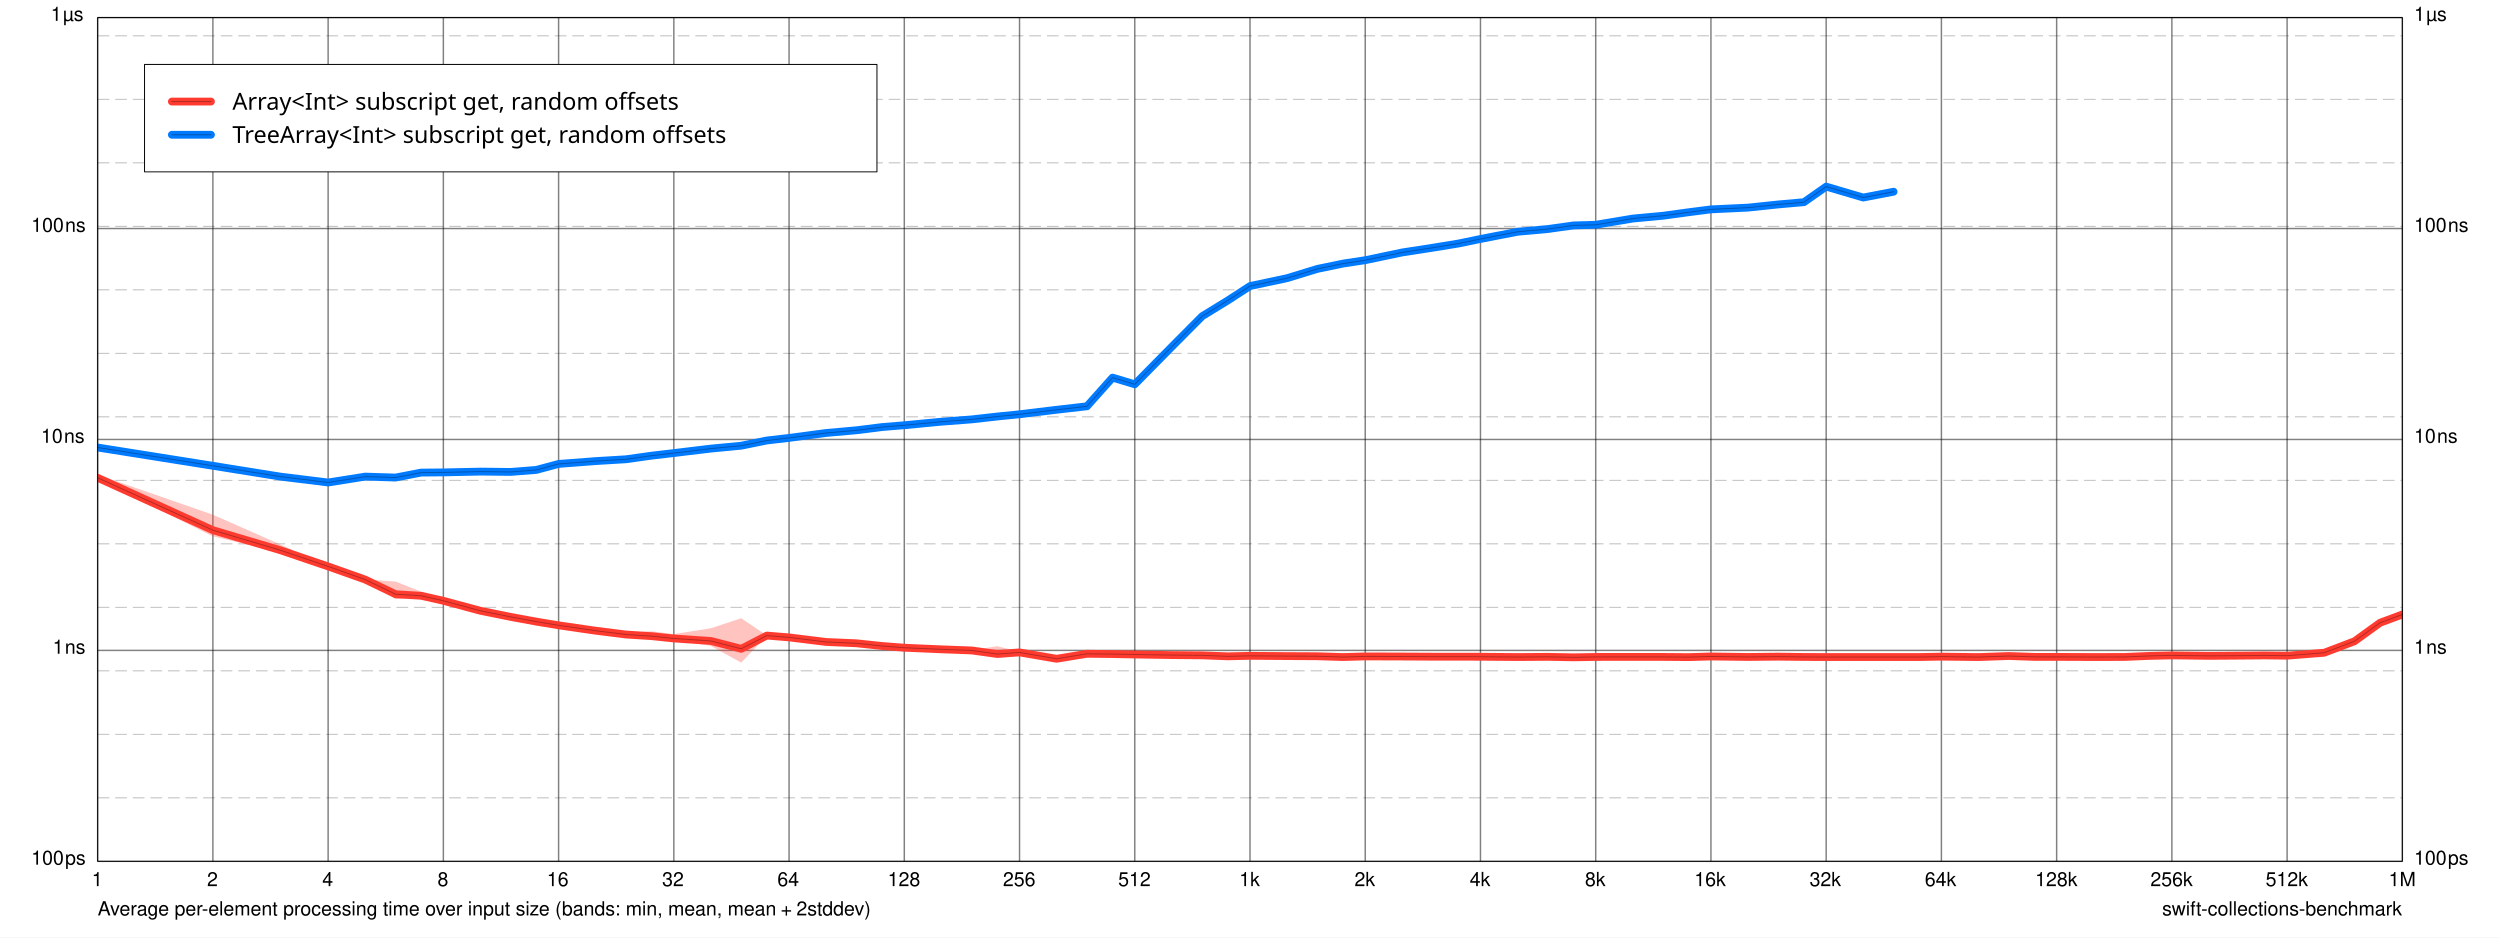
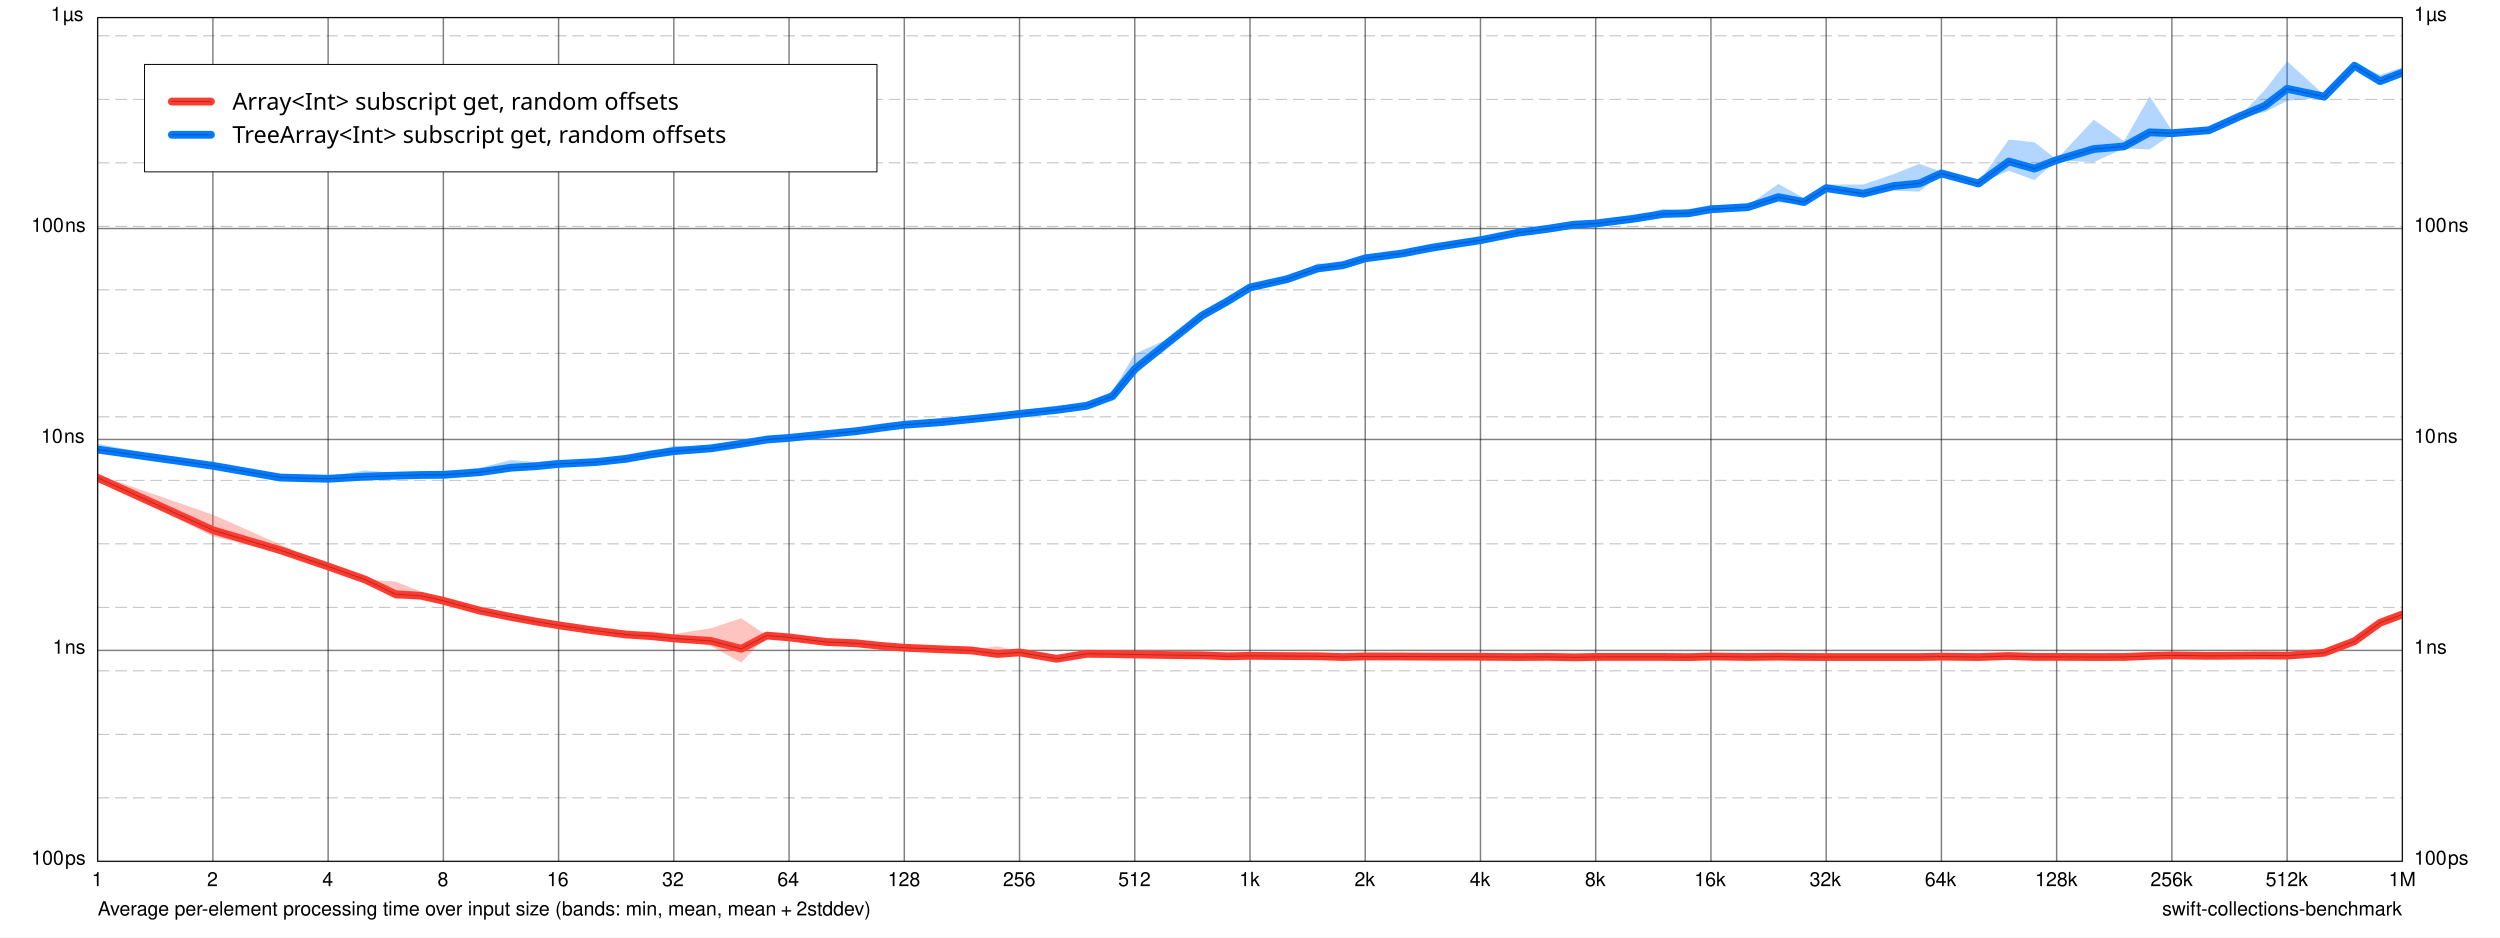
<svg xmlns="http://www.w3.org/2000/svg" xmlns:xlink="http://www.w3.org/1999/xlink" width="1280.0px" height="480.0px" viewBox="0.0 0.0 1280.0 480.0" version="1.1">
  <path d="M 0 0 L 0 480 L 1280 480 L 1280 0 z" fill="#FFFFFF" fill-opacity="1.0" stroke="none" />
  <text x="50" y="468.7" font-family="Helvetica" font-size="10" font-weight="normal" font-style="normal" fill="#000000" fill-opacity="1">Average per-element processing time over input size (bands: min, mean, mean + 2stddev)</text>
  <a xlink:href="https://github.com/apple/swift-collections-benchmark">
    <text x="1107" y="468.7" font-family="Helvetica" font-size="10" font-weight="normal" font-style="normal" fill="#000000" fill-opacity="1">swift-collections-benchmark</text>
  </a>
  <path d="M 50 9 L 50 441" fill="none" stroke-width="0.75" stroke="#000000" stroke-opacity="0.498" stroke-linecap="butt" stroke-linejoin="round" />
  <text x="47" y="453.7" font-family="Helvetica" font-size="10" font-weight="normal" font-style="normal" fill="#000000" fill-opacity="1">1</text>
  <path d="M 109 9 L 109 441" fill="none" stroke-width="0.75" stroke="#000000" stroke-opacity="0.498" stroke-linecap="butt" stroke-linejoin="round" />
  <text x="106" y="453.7" font-family="Helvetica" font-size="10" font-weight="normal" font-style="normal" fill="#000000" fill-opacity="1">2</text>
  <path d="M 168 9 L 168 441" fill="none" stroke-width="0.75" stroke="#000000" stroke-opacity="0.498" stroke-linecap="butt" stroke-linejoin="round" />
  <text x="165" y="453.7" font-family="Helvetica" font-size="10" font-weight="normal" font-style="normal" fill="#000000" fill-opacity="1">4</text>
  <path d="M 227 9 L 227 441" fill="none" stroke-width="0.75" stroke="#000000" stroke-opacity="0.498" stroke-linecap="butt" stroke-linejoin="round" />
  <text x="224" y="453.7" font-family="Helvetica" font-size="10" font-weight="normal" font-style="normal" fill="#000000" fill-opacity="1">8</text>
  <path d="M 286 9 L 286 441" fill="none" stroke-width="0.75" stroke="#000000" stroke-opacity="0.498" stroke-linecap="butt" stroke-linejoin="round" />
  <text x="280" y="453.7" font-family="Helvetica" font-size="10" font-weight="normal" font-style="normal" fill="#000000" fill-opacity="1">16</text>
  <path d="M 345 9 L 345 441" fill="none" stroke-width="0.75" stroke="#000000" stroke-opacity="0.498" stroke-linecap="butt" stroke-linejoin="round" />
  <text x="339" y="453.7" font-family="Helvetica" font-size="10" font-weight="normal" font-style="normal" fill="#000000" fill-opacity="1">32</text>
  <path d="M 404 9 L 404 441" fill="none" stroke-width="0.75" stroke="#000000" stroke-opacity="0.498" stroke-linecap="butt" stroke-linejoin="round" />
  <text x="398" y="453.7" font-family="Helvetica" font-size="10" font-weight="normal" font-style="normal" fill="#000000" fill-opacity="1">64</text>
  <path d="M 463 9 L 463 441" fill="none" stroke-width="0.75" stroke="#000000" stroke-opacity="0.498" stroke-linecap="butt" stroke-linejoin="round" />
  <text x="454.5" y="453.7" font-family="Helvetica" font-size="10" font-weight="normal" font-style="normal" fill="#000000" fill-opacity="1">128</text>
  <path d="M 522 9 L 522 441" fill="none" stroke-width="0.75" stroke="#000000" stroke-opacity="0.498" stroke-linecap="butt" stroke-linejoin="round" />
  <text x="513.5" y="453.7" font-family="Helvetica" font-size="10" font-weight="normal" font-style="normal" fill="#000000" fill-opacity="1">256</text>
  <path d="M 581 9 L 581 441" fill="none" stroke-width="0.75" stroke="#000000" stroke-opacity="0.498" stroke-linecap="butt" stroke-linejoin="round" />
  <text x="572.5" y="453.7" font-family="Helvetica" font-size="10" font-weight="normal" font-style="normal" fill="#000000" fill-opacity="1">512</text>
  <path d="M 640 9 L 640 441" fill="none" stroke-width="0.75" stroke="#000000" stroke-opacity="0.498" stroke-linecap="butt" stroke-linejoin="round" />
  <text x="634.5" y="453.7" font-family="Helvetica" font-size="10" font-weight="normal" font-style="normal" fill="#000000" fill-opacity="1">1k</text>
  <path d="M 699 9 L 699 441" fill="none" stroke-width="0.75" stroke="#000000" stroke-opacity="0.498" stroke-linecap="butt" stroke-linejoin="round" />
  <text x="693.5" y="453.7" font-family="Helvetica" font-size="10" font-weight="normal" font-style="normal" fill="#000000" fill-opacity="1">2k</text>
  <path d="M 758 9 L 758 441" fill="none" stroke-width="0.75" stroke="#000000" stroke-opacity="0.498" stroke-linecap="butt" stroke-linejoin="round" />
  <text x="752.5" y="453.7" font-family="Helvetica" font-size="10" font-weight="normal" font-style="normal" fill="#000000" fill-opacity="1">4k</text>
  <path d="M 817 9 L 817 441" fill="none" stroke-width="0.75" stroke="#000000" stroke-opacity="0.498" stroke-linecap="butt" stroke-linejoin="round" />
  <text x="811.5" y="453.7" font-family="Helvetica" font-size="10" font-weight="normal" font-style="normal" fill="#000000" fill-opacity="1">8k</text>
  <path d="M 876 9 L 876 441" fill="none" stroke-width="0.75" stroke="#000000" stroke-opacity="0.498" stroke-linecap="butt" stroke-linejoin="round" />
  <text x="867.5" y="453.7" font-family="Helvetica" font-size="10" font-weight="normal" font-style="normal" fill="#000000" fill-opacity="1">16k</text>
  <path d="M 935 9 L 935 441" fill="none" stroke-width="0.75" stroke="#000000" stroke-opacity="0.498" stroke-linecap="butt" stroke-linejoin="round" />
  <text x="926.5" y="453.7" font-family="Helvetica" font-size="10" font-weight="normal" font-style="normal" fill="#000000" fill-opacity="1">32k</text>
  <path d="M 994 9 L 994 441" fill="none" stroke-width="0.75" stroke="#000000" stroke-opacity="0.498" stroke-linecap="butt" stroke-linejoin="round" />
  <text x="985.5" y="453.7" font-family="Helvetica" font-size="10" font-weight="normal" font-style="normal" fill="#000000" fill-opacity="1">64k</text>
  <path d="M 1053 9 L 1053 441" fill="none" stroke-width="0.75" stroke="#000000" stroke-opacity="0.498" stroke-linecap="butt" stroke-linejoin="round" />
  <text x="1042" y="453.7" font-family="Helvetica" font-size="10" font-weight="normal" font-style="normal" fill="#000000" fill-opacity="1">128k</text>
  <path d="M 1112 9 L 1112 441" fill="none" stroke-width="0.75" stroke="#000000" stroke-opacity="0.498" stroke-linecap="butt" stroke-linejoin="round" />
  <text x="1101" y="453.7" font-family="Helvetica" font-size="10" font-weight="normal" font-style="normal" fill="#000000" fill-opacity="1">256k</text>
  <path d="M 1171 9 L 1171 441" fill="none" stroke-width="0.75" stroke="#000000" stroke-opacity="0.498" stroke-linecap="butt" stroke-linejoin="round" />
  <text x="1160" y="453.7" font-family="Helvetica" font-size="10" font-weight="normal" font-style="normal" fill="#000000" fill-opacity="1">512k</text>
  <path d="M 1230 9 L 1230 441" fill="none" stroke-width="0.75" stroke="#000000" stroke-opacity="0.498" stroke-linecap="butt" stroke-linejoin="round" />
  <text x="1223" y="453.7" font-family="Helvetica" font-size="10" font-weight="normal" font-style="normal" fill="#000000" fill-opacity="1">1M</text>
  <path d="M 50 441 L 1230 441" fill="none" stroke-width="0.75" stroke="#000000" stroke-opacity="0.498" stroke-linecap="butt" stroke-linejoin="round" />
  <text x="16" y="442.7" font-family="Helvetica" font-size="10" font-weight="normal" font-style="normal" fill="#000000" fill-opacity="1">100 ps</text>
  <text x="1236" y="442.7" font-family="Helvetica" font-size="10" font-weight="normal" font-style="normal" fill="#000000" fill-opacity="1">100 ps</text>
  <path d="M 50 333 L 1230 333" fill="none" stroke-width="0.75" stroke="#000000" stroke-opacity="0.498" stroke-linecap="butt" stroke-linejoin="round" />
  <text x="27" y="334.7" font-family="Helvetica" font-size="10" font-weight="normal" font-style="normal" fill="#000000" fill-opacity="1">1 ns</text>
  <text x="1236" y="334.7" font-family="Helvetica" font-size="10" font-weight="normal" font-style="normal" fill="#000000" fill-opacity="1">1 ns</text>
  <path d="M 50 225 L 1230 225" fill="none" stroke-width="0.75" stroke="#000000" stroke-opacity="0.498" stroke-linecap="butt" stroke-linejoin="round" />
  <text x="21" y="226.7" font-family="Helvetica" font-size="10" font-weight="normal" font-style="normal" fill="#000000" fill-opacity="1">10 ns</text>
  <text x="1236" y="226.7" font-family="Helvetica" font-size="10" font-weight="normal" font-style="normal" fill="#000000" fill-opacity="1">10 ns</text>
  <path d="M 50 117 L 1230 117" fill="none" stroke-width="0.75" stroke="#000000" stroke-opacity="0.498" stroke-linecap="butt" stroke-linejoin="round" />
  <text x="16" y="118.7" font-family="Helvetica" font-size="10" font-weight="normal" font-style="normal" fill="#000000" fill-opacity="1">100 ns</text>
  <text x="1236" y="118.7" font-family="Helvetica" font-size="10" font-weight="normal" font-style="normal" fill="#000000" fill-opacity="1">100 ns</text>
  <path d="M 50 9 L 1230 9" fill="none" stroke-width="0.75" stroke="#000000" stroke-opacity="0.498" stroke-linecap="butt" stroke-linejoin="round" />
  <text x="26" y="10.7" font-family="Helvetica" font-size="10" font-weight="normal" font-style="normal" fill="#000000" fill-opacity="1">1 µs</text>
  <text x="1236" y="10.7" font-family="Helvetica" font-size="10" font-weight="normal" font-style="normal" fill="#000000" fill-opacity="1">1 µs</text>
  <path d="M 50 408.49 L 1230 408.49" fill="none" stroke-width="0.5" stroke="#000000" stroke-opacity="0.259" stroke-linecap="butt" stroke-linejoin="round" stroke-dasharray="6 3" stroke-dashoffset="0" />
  <path d="M 50 375.98 L 1230 375.98" fill="none" stroke-width="0.5" stroke="#000000" stroke-opacity="0.259" stroke-linecap="butt" stroke-linejoin="round" stroke-dasharray="6 3" stroke-dashoffset="0" />
  <path d="M 50 343.47 L 1230 343.47" fill="none" stroke-width="0.5" stroke="#000000" stroke-opacity="0.259" stroke-linecap="butt" stroke-linejoin="round" stroke-dasharray="6 3" stroke-dashoffset="0" />
  <path d="M 50 310.96 L 1230 310.96" fill="none" stroke-width="0.5" stroke="#000000" stroke-opacity="0.259" stroke-linecap="butt" stroke-linejoin="round" stroke-dasharray="6 3" stroke-dashoffset="0" />
  <path d="M 50 278.44 L 1230 278.44" fill="none" stroke-width="0.5" stroke="#000000" stroke-opacity="0.259" stroke-linecap="butt" stroke-linejoin="round" stroke-dasharray="6 3" stroke-dashoffset="0" />
  <path d="M 50 245.93 L 1230 245.93" fill="none" stroke-width="0.5" stroke="#000000" stroke-opacity="0.259" stroke-linecap="butt" stroke-linejoin="round" stroke-dasharray="6 3" stroke-dashoffset="0" />
  <path d="M 50 213.42 L 1230 213.42" fill="none" stroke-width="0.5" stroke="#000000" stroke-opacity="0.259" stroke-linecap="butt" stroke-linejoin="round" stroke-dasharray="6 3" stroke-dashoffset="0" />
  <path d="M 50 180.91 L 1230 180.91" fill="none" stroke-width="0.5" stroke="#000000" stroke-opacity="0.259" stroke-linecap="butt" stroke-linejoin="round" stroke-dasharray="6 3" stroke-dashoffset="0" />
  <path d="M 50 148.4 L 1230 148.4" fill="none" stroke-width="0.5" stroke="#000000" stroke-opacity="0.259" stroke-linecap="butt" stroke-linejoin="round" stroke-dasharray="6 3" stroke-dashoffset="0" />
  <path d="M 50 115.89 L 1230 115.89" fill="none" stroke-width="0.5" stroke="#000000" stroke-opacity="0.259" stroke-linecap="butt" stroke-linejoin="round" stroke-dasharray="6 3" stroke-dashoffset="0" />
  <path d="M 50 83.376 L 1230 83.376" fill="none" stroke-width="0.5" stroke="#000000" stroke-opacity="0.259" stroke-linecap="butt" stroke-linejoin="round" stroke-dasharray="6 3" stroke-dashoffset="0" />
  <path d="M 50 50.865 L 1230 50.865" fill="none" stroke-width="0.5" stroke="#000000" stroke-opacity="0.259" stroke-linecap="butt" stroke-linejoin="round" stroke-dasharray="6 3" stroke-dashoffset="0" />
  <path d="M 50 18.354 L 1230 18.354" fill="none" stroke-width="0.5" stroke="#000000" stroke-opacity="0.259" stroke-linecap="butt" stroke-linejoin="round" stroke-dasharray="6 3" stroke-dashoffset="0" />
  <path d="M 74 33 L 74 88 L 449 88 L 449 33 z" fill="#FFFFFF" fill-opacity="1.0" stroke="none" />
  <clipPath id="clip-0">
    <path d="M 50 9 L 50 441 L 1230 441 L 1230 9 z" />
  </clipPath>
  <g clip-path="url(#clip-0)">
-     <path d="M 50 229.12L 109 238.49L 143.51 244.02L 168 247.04L 186.99 244.02L 202.51 244.51L 215.63 241.97L 227 241.87L 245.99 241.46L 261.51 241.63L 274.63 240.59L 286 237.53L 304.99 236.08L 320.51 235.14L 333.63 233.3L 345 231.97L 363.99 229.68L 379.51 228.2L 392.63 225.53L 404 224.21L 422.99 221.68L 438.51 220.3L 451.63 218.65L 463 217.72L 481.99 215.91L 497.51 214.73L 510.63 213.25L 522 212.11L 540.99 209.8L 556.51 208.02L 569.63 193.34L 581 196.77L 599.99 177.51L 615.51 161.9L 628.63 153.84L 640 146.46L 658.99 142.42L 674.51 137.67L 687.63 134.95L 699 133.22L 717.99 129.24L 733.51 126.84L 746.63 124.7L 758 122.35L 776.99 118.67L 792.51 117.26L 805.63 115.42L 817 115.09L 835.99 111.9L 851.51 110.46L 864.63 108.66L 876 107.2L 894.99 106.3L 910.51 104.67L 923.63 103.51L 935 95.545L 953.99 101.14L 969.51 98.162L 969.51 98.162L 953.99 101.14L 935 95.545L 923.63 103.51L 910.51 104.67L 894.99 106.3L 876 107.2L 864.63 108.66L 851.51 110.46L 835.99 111.9L 817 115.09L 805.63 115.42L 792.51 117.26L 776.99 118.67L 758 122.35L 746.63 124.7L 733.51 126.84L 717.99 129.24L 699 133.22L 687.63 134.95L 674.51 137.67L 658.99 142.42L 640 146.46L 628.63 153.84L 615.51 161.9L 599.99 177.51L 581 196.77L 569.63 193.34L 556.51 208.02L 540.99 209.8L 522 212.11L 510.63 213.25L 497.51 214.73L 481.99 215.91L 463 217.72L 451.63 218.65L 438.51 220.3L 422.99 221.68L 404 224.21L 392.63 225.53L 379.51 228.2L 363.99 229.68L 345 231.97L 333.63 233.3L 320.51 235.14L 304.99 236.08L 286 237.53L 274.63 240.59L 261.51 241.63L 245.99 241.46L 227 241.87L 215.63 241.97L 202.51 244.51L 186.99 244.02L 168 247.04L 143.51 244.02L 109 238.49L 50 229.12" fill="#007AFF" fill-opacity="0.302" stroke="none" />
+     <path d="M 50 227.23L 109 238.49L 143.51 243.13L 168 244.08L 186.99 240.83L 202.51 242.19L 215.63 242.05L 227 242.61L 245.99 239.42L 261.51 235.57L 274.63 236.61L 286 235.32L 304.99 236.58L 320.51 233.46L 333.63 231.79L 345 228.13L 363.99 229.26L 379.51 226.97L 392.63 223.39L 404 223.48L 422.99 221.58L 438.51 219.62L 451.63 218.78L 463 217.04L 481.99 214.92L 497.51 214.21L 510.63 213.01L 522 211.3L 540.99 209.05L 556.51 207.59L 569.63 200.2L 581 181.2L 599.99 172.54L 615.51 159.67L 628.63 152.24L 640 145.73L 658.99 142.55L 674.51 134.9L 687.63 135.29L 699 131.28L 717.99 129.74L 733.51 126.43L 746.63 124.09L 758 122.53L 776.99 118.92L 792.51 116.8L 805.63 114.13L 817 113.79L 835.99 111.45L 851.51 106.89L 864.63 108.23L 876 106.64L 894.99 105.17L 910.51 94.187L 923.63 101.39L 935 94.501L 953.99 94.448L 969.51 89.181L 982.63 83.889L 994 87.933L 1013 93.396L 1028.5 71.455L 1041.6 72.837L 1053 81.603L 1072 61.281L 1087.5 72.284L 1100.6 49.364L 1112 66.61L 1131 65.761L 1146.5 59.583L 1159.6 46.12L 1171 31.398L 1190 48.592L 1205.5 32.376L 1218.6 38.352L 1230 34.495L 1230 38.195L 1218.6 42.758L 1205.5 34.106L 1190 49.812L 1171 51.65L 1159.6 57.439L 1146.5 59.697L 1131 67.023L 1112 68.781L 1100.6 76.501L 1087.5 75.957L 1072 83.032L 1053 82.095L 1041.6 92.215L 1028.5 87.41L 1013 94.149L 994 89.092L 982.63 98.114L 969.51 97.592L 953.99 100.96L 935 97.001L 923.63 104.22L 910.51 103.61L 894.99 106.37L 876 107.32L 864.63 109.51L 851.51 110.54L 835.99 112.24L 817 114.66L 805.63 115.39L 792.51 117.27L 776.99 119.26L 758 123.13L 746.63 124.93L 733.51 126.87L 717.99 129.77L 699 132.62L 687.63 135.95L 674.51 138.41L 658.99 143.06L 640 147.71L 628.63 154.88L 615.51 162.21L 599.99 174.35L 581 192.06L 569.63 203.81L 556.51 207.8L 540.99 210.16L 522 212.13L 510.63 213.29L 497.51 214.7L 481.99 216.55L 463 217.64L 451.63 218.98L 438.51 221.17L 422.99 222.5L 404 224.45L 392.63 225.63L 379.51 227.29L 363.99 229.67L 345 232.04L 333.63 232.89L 320.51 235.45L 304.99 236.58L 286 238.33L 274.63 239.43L 261.51 240.95L 245.99 242.57L 227 243.3L 215.63 243.6L 202.51 244.02L 186.99 245.21L 168 245.51L 143.51 245.01L 109 238.49L 50 231.26" fill="#007AFF" fill-opacity="0.302" stroke="none" />
    <path d="M 50 243.05L 109 263.55L 143.51 278.76L 168 290.02L 186.99 296.75L 202.51 297.75L 215.63 302.95L 227 307.6L 245.99 312.72L 261.51 314.31L 274.63 318.28L 286 318.85L 304.99 321.82L 320.51 323.91L 333.63 323.25L 345 324.67L 363.99 321.66L 379.51 316.55L 392.63 325.41L 404 326.35L 422.99 328.38L 438.51 329.36L 451.63 330.29L 463 331.51L 481.99 332.28L 497.51 332.89L 510.63 330.85L 522 333.82L 540.99 337.29L 556.51 334.74L 569.63 334.88L 581 334.99L 599.99 335.35L 615.51 335.39L 628.63 334.97L 640 335.78L 658.99 335.9L 674.51 335.95L 687.63 336.37L 699 336.04L 717.99 336.14L 733.51 336.22L 746.63 336.23L 758 336.24L 776.99 336.1L 792.51 336.28L 805.63 336.13L 817 336.31L 835.99 336.32L 851.51 336.33L 864.63 336.18L 876 335.4L 894.99 336.36L 910.51 335.52L 923.63 336.26L 935 336.4L 953.99 336.4L 969.51 336.33L 982.63 336.4L 994 335.66L 1013 336.41L 1028.5 334.4L 1041.6 336.29L 1053 336.09L 1072 336.37L 1087.5 336.32L 1100.6 334.29L 1112 333.75L 1131 334.4L 1146.5 333.84L 1159.6 334.54L 1171 334.32L 1190 332.42L 1205.5 327.2L 1218.6 317.77L 1230 312.5L 1230 315.39L 1218.6 319.24L 1205.5 328.73L 1190 334.87L 1171 336.21L 1159.6 335.95L 1146.5 336.37L 1131 336.3L 1112 336.22L 1100.6 336.37L 1087.5 336.39L 1072 336.42L 1053 336.42L 1041.6 336.33L 1028.5 336.42L 1013 336.42L 994 336.4L 982.63 336.4L 969.51 336.41L 953.99 336.41L 935 336.4L 923.63 336.4L 910.51 336.45L 894.99 336.38L 876 336.36L 864.63 336.55L 851.51 336.35L 835.99 336.33L 817 336.36L 805.63 336.69L 792.51 336.31L 776.99 336.52L 758 336.26L 746.63 336.24L 733.51 336.22L 717.99 336.15L 699 336.1L 687.63 336.42L 674.51 336.02L 658.99 335.93L 640 335.78L 628.63 336.42L 615.51 335.59L 599.99 335.41L 581 335.14L 569.63 334.88L 556.51 334.74L 540.99 337.29L 522 334.11L 510.63 336.36L 497.51 333.08L 481.99 332.52L 463 331.67L 451.63 330.92L 438.51 329.36L 422.99 328.8L 404 326.35L 392.63 325.41L 379.51 339.26L 363.99 330.71L 345 327.7L 333.63 326.62L 320.51 325.22L 304.99 323.33L 286 320.63L 274.63 318.28L 261.51 316.42L 245.99 312.72L 227 307.6L 215.63 305.8L 202.51 306.75L 186.99 296.75L 168 290.02L 143.51 282.79L 109 274.61L 50 245.21" fill="#FF3B30" fill-opacity="0.302" stroke="none" />
-     <path d="M 50 229.12L 109 238.49L 143.51 244.02L 168 247.04L 186.99 244.02L 202.51 244.51L 215.63 241.97L 227 241.87L 245.99 241.46L 261.51 241.63L 274.63 240.59L 286 237.53L 304.99 236.08L 320.51 235.14L 333.63 233.3L 345 231.97L 363.99 229.68L 379.51 228.2L 392.63 225.53L 404 224.21L 422.99 221.68L 438.51 220.3L 451.63 218.65L 463 217.72L 481.99 215.91L 497.51 214.73L 510.63 213.25L 522 212.11L 540.99 209.8L 556.51 208.02L 569.63 193.34L 581 196.77L 599.99 177.51L 615.51 161.9L 628.63 153.84L 640 146.46L 658.99 142.42L 674.51 137.67L 687.63 134.95L 699 133.22L 717.99 129.24L 733.51 126.84L 746.63 124.7L 758 122.35L 776.99 118.67L 792.51 117.26L 805.63 115.42L 817 115.09L 835.99 111.9L 851.51 110.46L 864.63 108.66L 876 107.2L 894.99 106.3L 910.51 104.67L 923.63 103.51L 935 95.545L 953.99 101.14L 969.51 98.162" fill="none" stroke-width="4" stroke="#007AFF" stroke-opacity="1" stroke-linecap="round" stroke-linejoin="round" />
+     <path d="M 50 230.18L 109 238.49L 143.51 244.51L 168 245.13L 186.99 244.02L 202.51 243.53L 215.63 243.19L 227 243.11L 245.99 241.73L 261.51 239.48L 274.63 238.68L 286 237.53L 304.99 236.58L 320.51 234.92L 333.63 232.6L 345 230.99L 363.99 229.56L 379.51 227.21L 392.63 225.04L 404 224.2L 422.99 222.26L 438.51 220.76L 451.63 218.93L 463 217.48L 481.99 216.12L 497.51 214.57L 510.63 213.22L 522 211.91L 540.99 209.87L 556.51 207.74L 569.63 202.84L 581 188.97L 599.99 173.87L 615.51 161.53L 628.63 154.17L 640 147.18L 658.99 142.93L 674.51 137.47L 687.63 135.77L 699 132.27L 717.99 129.76L 733.51 126.76L 746.63 124.71L 758 122.97L 776.99 119.17L 792.51 117.15L 805.63 115.06L 817 114.43L 835.99 112.03L 851.51 109.56L 864.63 109.17L 876 107.14L 894.99 106.05L 910.51 100.96L 923.63 103.46L 935 96.335L 953.99 99.17L 969.51 95.245L 982.63 93.962L 994 88.786L 1013 93.951L 1028.5 82.692L 1041.6 86.332L 1053 81.966L 1072 76.309L 1087.5 74.969L 1100.6 67.768L 1112 68.204L 1131 66.69L 1146.5 59.667L 1159.6 54.209L 1171 45.461L 1190 49.49L 1205.5 33.648L 1218.6 41.566L 1230 37.2" fill="none" stroke-width="4" stroke="#007AFF" stroke-opacity="1" stroke-linecap="round" stroke-linejoin="round" />
    <path d="M 50 244.63L 109 271.46L 143.51 281.71L 168 290.02L 186.99 296.75L 202.51 304.23L 215.63 305.04L 227 307.6L 245.99 312.72L 261.51 315.86L 274.63 318.28L 286 320.16L 304.99 322.93L 320.51 324.87L 333.63 325.71L 345 326.89L 363.99 328.17L 379.51 332.19L 392.63 325.41L 404 326.35L 422.99 328.69L 438.51 329.36L 451.63 330.75L 463 331.63L 481.99 332.45L 497.51 333.03L 510.63 334.86L 522 334.03L 540.99 337.29L 556.51 334.74L 569.63 334.88L 581 335.1L 599.99 335.4L 615.51 335.54L 628.63 336.04L 640 335.78L 658.99 335.92L 674.51 336L 687.63 336.41L 699 336.08L 717.99 336.14L 733.51 336.22L 746.63 336.23L 758 336.25L 776.99 336.41L 792.51 336.3L 805.63 336.55L 817 336.35L 835.99 336.33L 851.51 336.34L 864.63 336.45L 876 336.11L 894.99 336.37L 910.51 336.2L 923.63 336.37L 935 336.4L 953.99 336.4L 969.51 336.39L 982.63 336.4L 994 336.2L 1013 336.42L 1028.5 335.88L 1041.6 336.32L 1053 336.33L 1072 336.4L 1087.5 336.37L 1100.6 335.82L 1112 335.56L 1131 335.8L 1146.5 335.69L 1159.6 335.58L 1171 335.71L 1190 334.21L 1205.5 328.32L 1218.6 318.85L 1230 314.62" fill="none" stroke-width="4" stroke="#FF3B30" stroke-opacity="1" stroke-linecap="round" stroke-linejoin="round" />
-     <path d="M 50 229.12L 109 238.49L 143.51 244.02L 168 247.04L 186.99 244.02L 202.51 244.51L 215.63 241.97L 227 241.87L 245.99 241.46L 261.51 241.63L 274.63 240.59L 286 237.53L 304.99 236.08L 320.51 235.14L 333.63 233.3L 345 231.97L 363.99 229.68L 379.51 228.2L 392.63 225.53L 404 224.21L 422.99 221.68L 438.51 220.3L 451.63 218.65L 463 217.72L 481.99 215.91L 497.51 214.73L 510.63 213.25L 522 212.11L 540.99 209.8L 556.51 208.02L 569.63 193.34L 581 196.77L 599.99 177.51L 615.51 161.9L 628.63 153.84L 640 146.46L 658.99 142.42L 674.51 137.67L 687.63 134.95L 699 133.22L 717.99 129.24L 733.51 126.84L 746.63 124.7L 758 122.35L 776.99 118.67L 792.51 117.26L 805.63 115.42L 817 115.09L 835.99 111.9L 851.51 110.46L 864.63 108.66L 876 107.2L 894.99 106.3L 910.51 104.67L 923.63 103.51L 935 95.545L 953.99 101.14L 969.51 98.162" fill="none" stroke-width="0.5" stroke="#000000" stroke-opacity="0.302" stroke-linecap="round" stroke-linejoin="round" />
+     <path d="M 50 230.18L 109 238.49L 143.51 244.51L 168 245.13L 186.99 244.02L 202.51 243.53L 215.63 243.19L 227 243.11L 245.99 241.73L 261.51 239.48L 274.63 238.68L 286 237.53L 304.99 236.58L 320.51 234.92L 333.63 232.6L 345 230.99L 363.99 229.56L 379.51 227.21L 392.63 225.04L 404 224.2L 422.99 222.26L 438.51 220.76L 451.63 218.93L 463 217.48L 481.99 216.12L 497.51 214.57L 510.63 213.22L 522 211.91L 540.99 209.87L 556.51 207.74L 569.63 202.84L 581 188.97L 599.99 173.87L 615.51 161.53L 628.63 154.17L 640 147.18L 658.99 142.93L 674.51 137.47L 687.63 135.77L 699 132.27L 717.99 129.76L 733.51 126.76L 746.63 124.71L 758 122.97L 776.99 119.17L 792.51 117.15L 805.63 115.06L 817 114.43L 835.99 112.03L 851.51 109.56L 864.63 109.17L 876 107.14L 894.99 106.05L 910.51 100.96L 923.63 103.46L 935 96.335L 953.99 99.17L 969.51 95.245L 982.63 93.962L 994 88.786L 1013 93.951L 1028.5 82.692L 1041.6 86.332L 1053 81.966L 1072 76.309L 1087.5 74.969L 1100.6 67.768L 1112 68.204L 1131 66.69L 1146.5 59.667L 1159.6 54.209L 1171 45.461L 1190 49.49L 1205.5 33.648L 1218.6 41.566L 1230 37.2" fill="none" stroke-width="0.5" stroke="#000000" stroke-opacity="0.302" stroke-linecap="round" stroke-linejoin="round" />
    <path d="M 50 244.63L 109 271.46L 143.51 281.71L 168 290.02L 186.99 296.75L 202.51 304.23L 215.63 305.04L 227 307.6L 245.99 312.72L 261.51 315.86L 274.63 318.28L 286 320.16L 304.99 322.93L 320.51 324.87L 333.63 325.71L 345 326.89L 363.99 328.17L 379.51 332.19L 392.63 325.41L 404 326.35L 422.99 328.69L 438.51 329.36L 451.63 330.75L 463 331.63L 481.99 332.45L 497.51 333.03L 510.63 334.86L 522 334.03L 540.99 337.29L 556.51 334.74L 569.63 334.88L 581 335.1L 599.99 335.4L 615.51 335.54L 628.63 336.04L 640 335.78L 658.99 335.92L 674.51 336L 687.63 336.41L 699 336.08L 717.99 336.14L 733.51 336.22L 746.63 336.23L 758 336.25L 776.99 336.41L 792.51 336.3L 805.63 336.55L 817 336.35L 835.99 336.33L 851.51 336.34L 864.63 336.45L 876 336.11L 894.99 336.37L 910.51 336.2L 923.63 336.37L 935 336.4L 953.99 336.4L 969.51 336.39L 982.63 336.4L 994 336.2L 1013 336.42L 1028.5 335.88L 1041.6 336.32L 1053 336.33L 1072 336.4L 1087.5 336.37L 1100.6 335.82L 1112 335.56L 1131 335.8L 1146.5 335.69L 1159.6 335.58L 1171 335.71L 1190 334.21L 1205.5 328.32L 1218.6 318.85L 1230 314.62" fill="none" stroke-width="0.5" stroke="#000000" stroke-opacity="0.302" stroke-linecap="round" stroke-linejoin="round" />
  </g>
  <path d="M 74 33 L 74 88 L 449 88 L 449 33 z" fill="#FFFFFF" fill-opacity="0.702" stroke-width="0.5" stroke="#000000" stroke-opacity="1" stroke-linecap="round" stroke-linejoin="round" />
  <path d="M 88 52 L 108 52" fill="none" stroke-width="4" stroke="#FF3B30" stroke-opacity="1" stroke-linecap="round" stroke-linejoin="round" />
  <path d="M 88 52 L 108 52" fill="none" stroke-width="0.5" stroke="#000000" stroke-opacity="0.302" stroke-linecap="round" stroke-linejoin="round" />
  <text x="119" y="56.17" font-family="Menlo" font-size="12" font-weight="normal" font-style="normal" fill="#000000" fill-opacity="1">Array&lt;Int&gt; subscript get, random offsets</text>
  <path d="M 88 69 L 108 69" fill="none" stroke-width="4" stroke="#007AFF" stroke-opacity="1" stroke-linecap="round" stroke-linejoin="round" />
  <path d="M 88 69 L 108 69" fill="none" stroke-width="0.5" stroke="#000000" stroke-opacity="0.302" stroke-linecap="round" stroke-linejoin="round" />
  <text x="119" y="73.17" font-family="Menlo" font-size="12" font-weight="normal" font-style="normal" fill="#000000" fill-opacity="1">TreeArray&lt;Int&gt; subscript get, random offsets</text>
  <path d="M 50 9 L 50 441 L 1230 441 L 1230 9 z" fill="none" stroke-width="0.5" stroke="#000000" stroke-opacity="1" stroke-linecap="round" stroke-linejoin="round" />
</svg>
